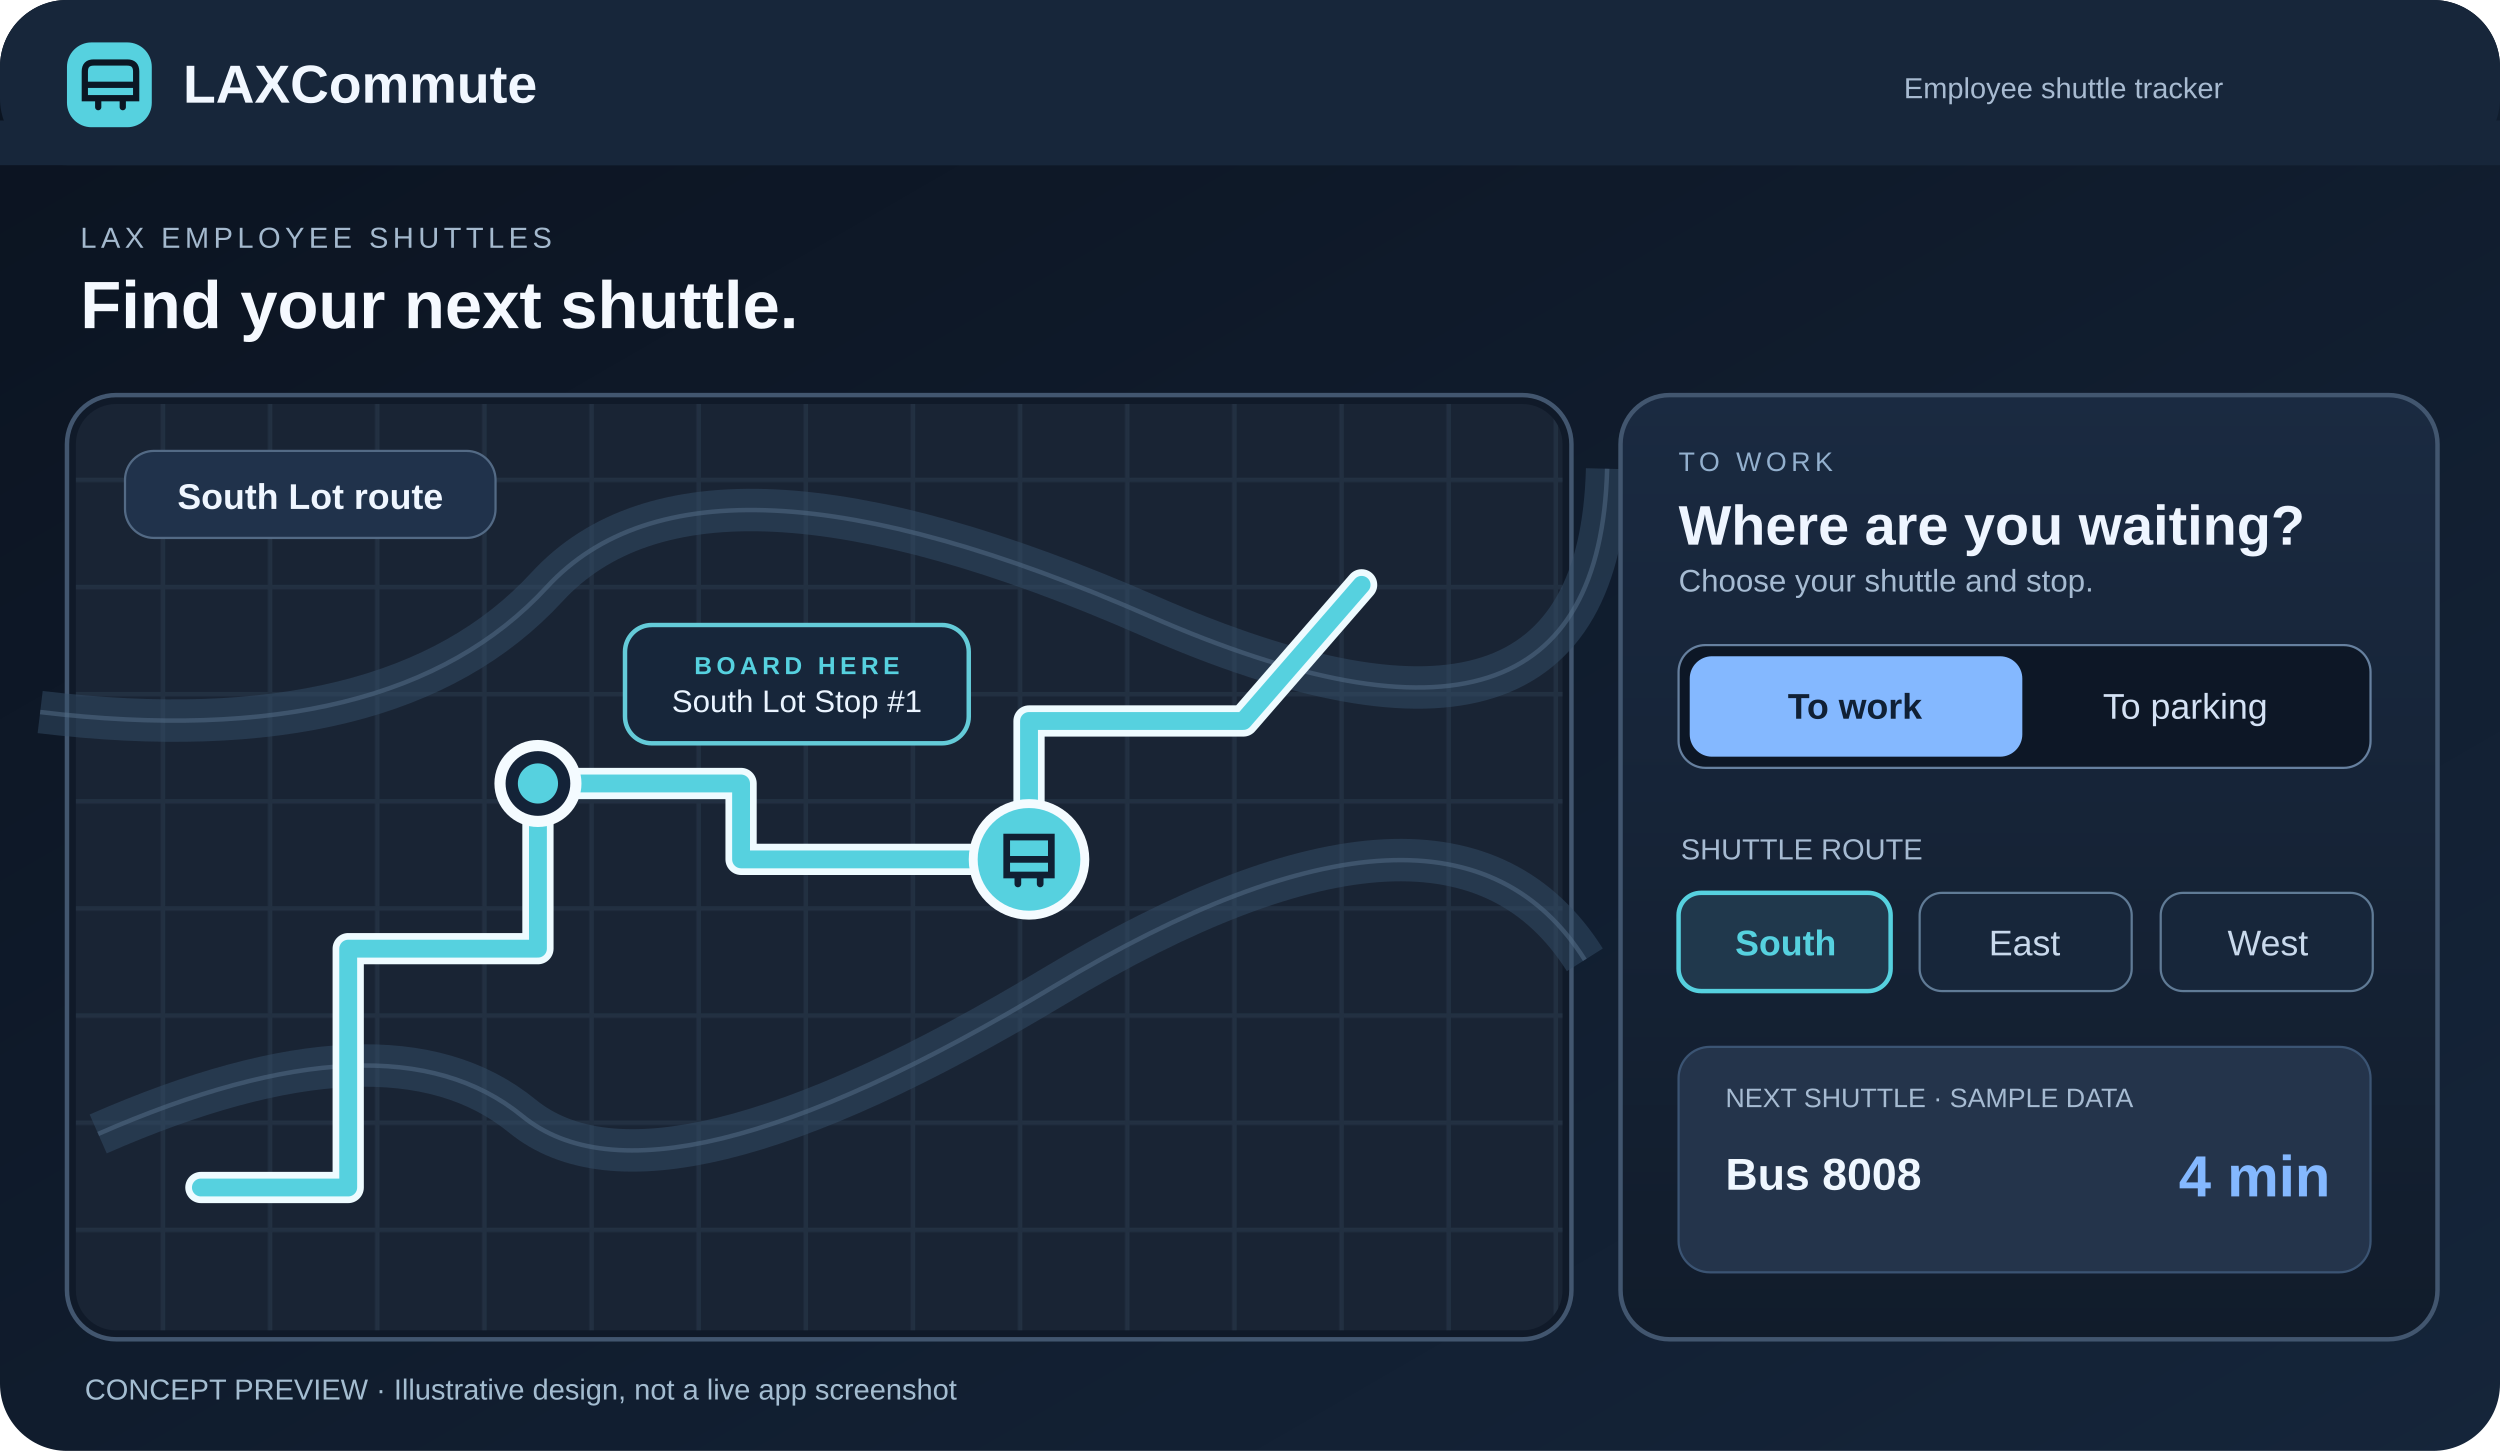
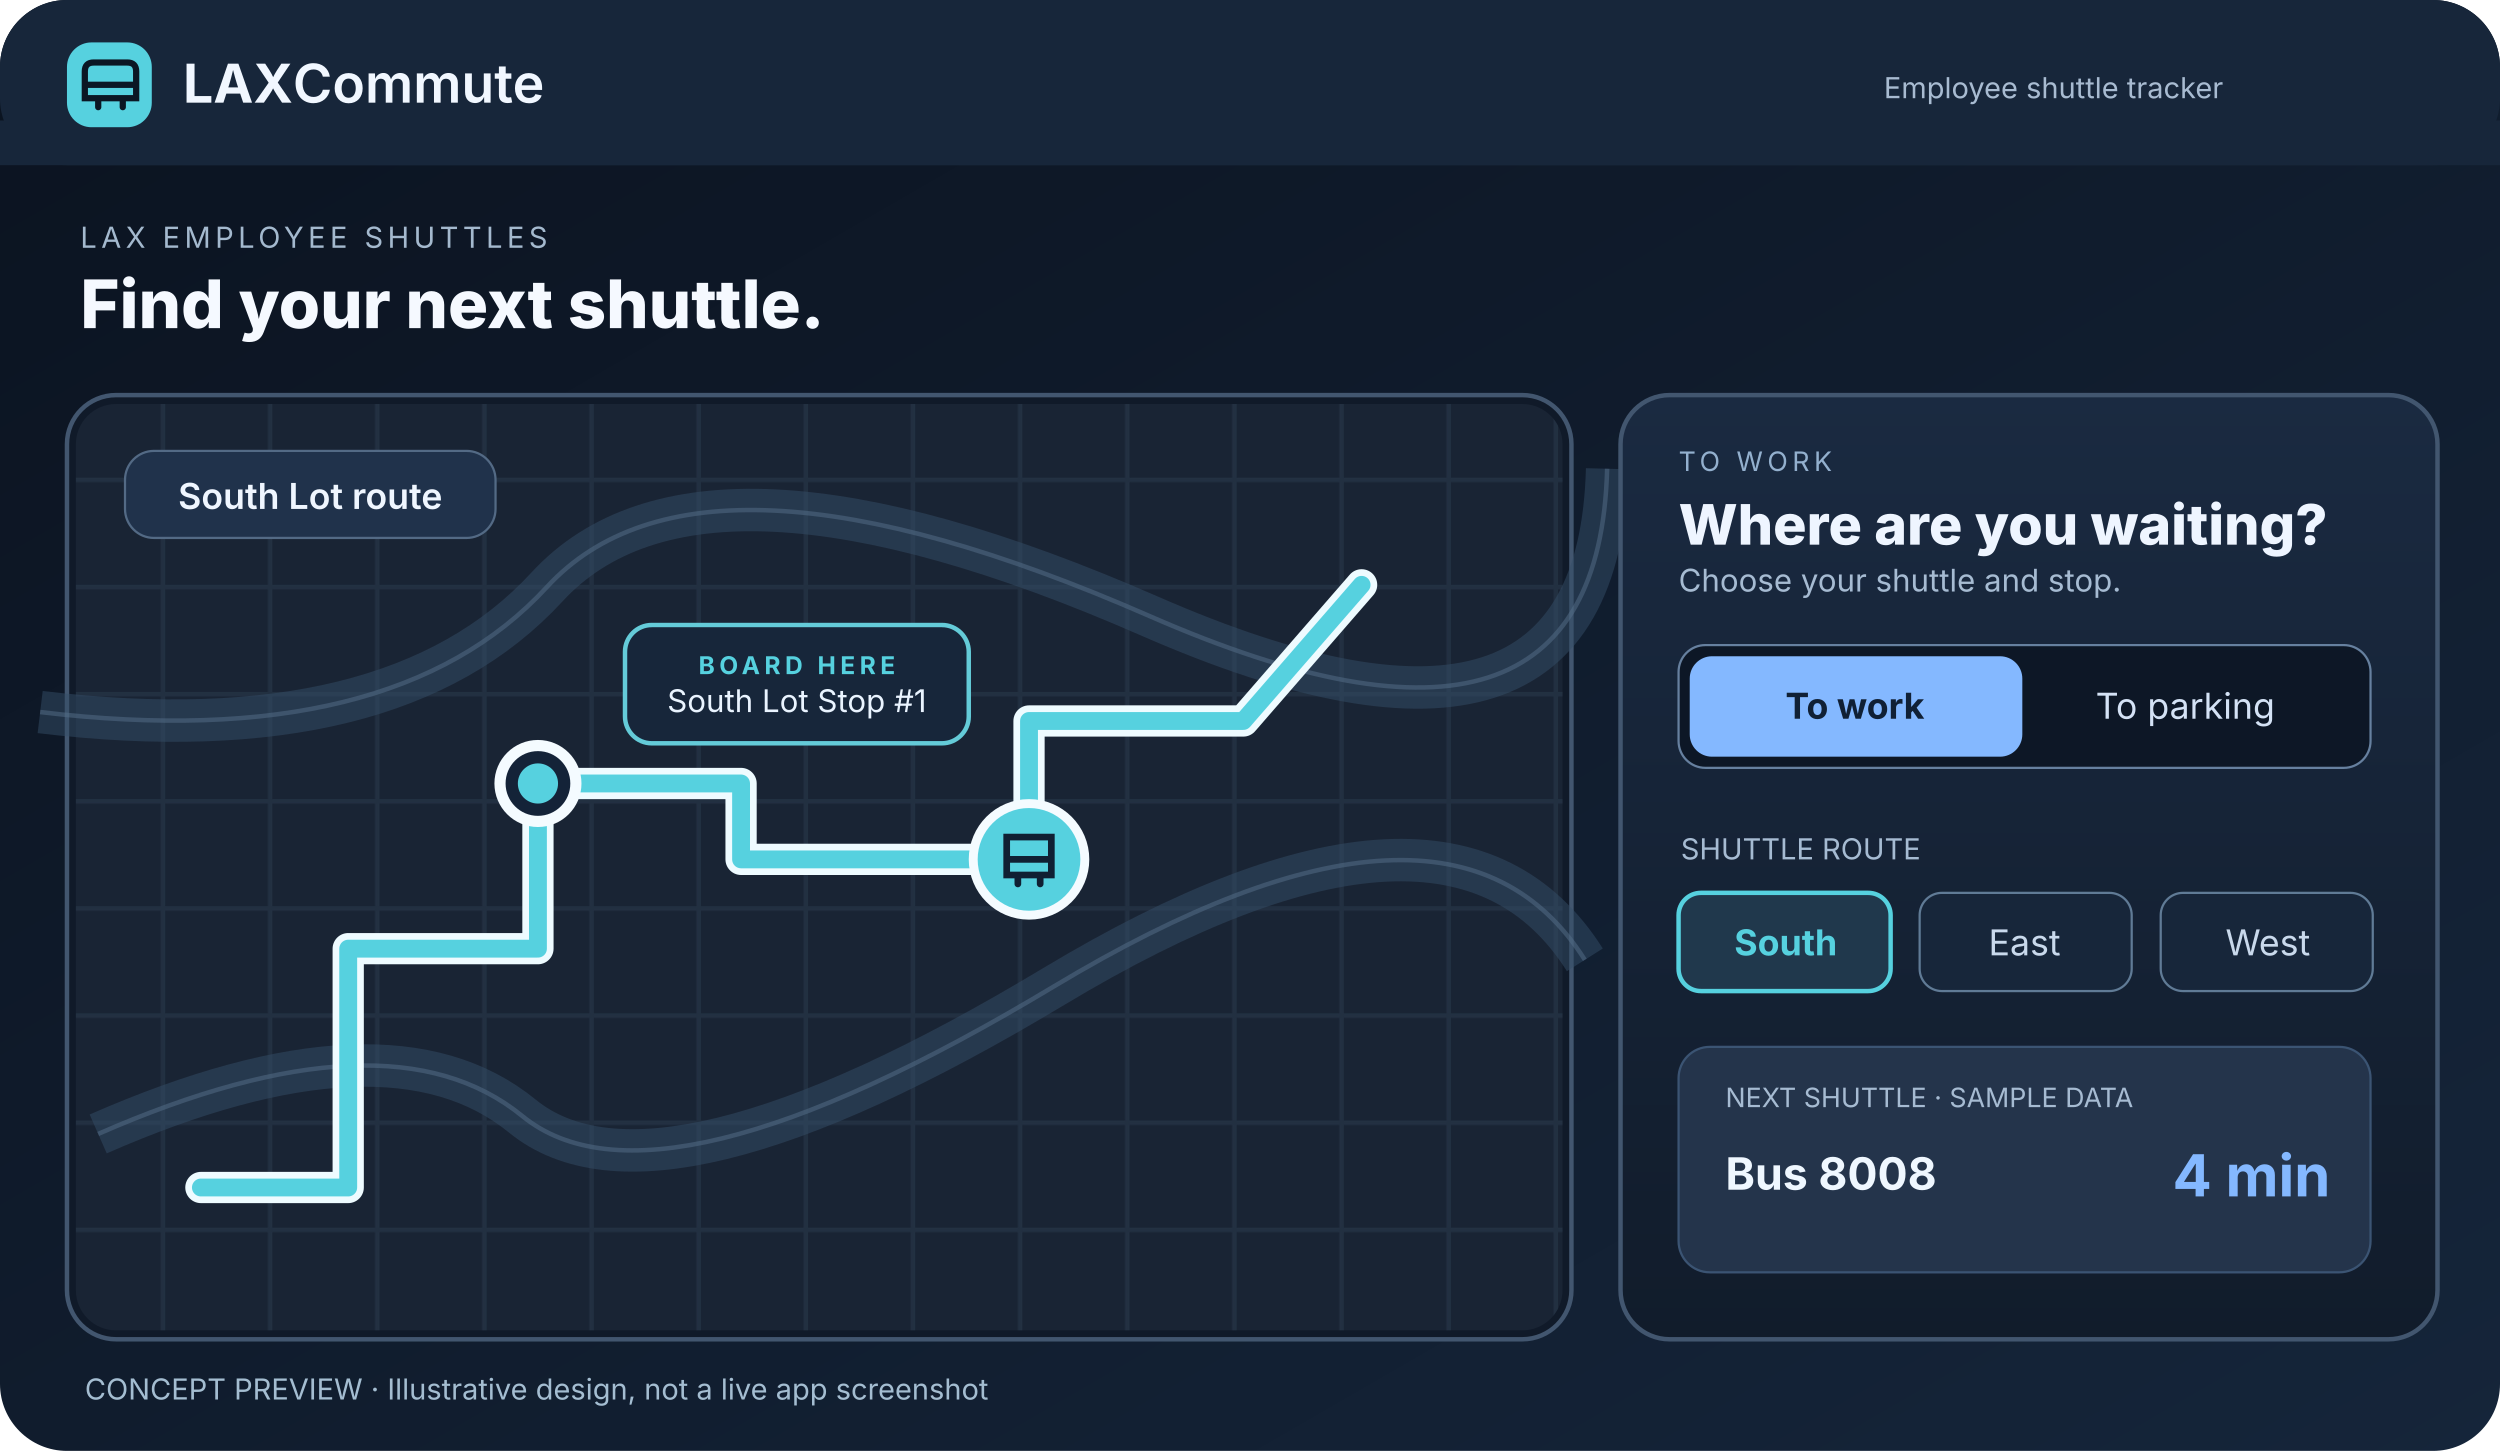
- <svg xmlns="http://www.w3.org/2000/svg" width="1120" height="650" viewBox="0 0 1120 650" role="img" aria-label="Concept preview of the LAXCommute shuttle tracking dashboard in dark mode">
+ <svg xmlns="http://www.w3.org/2000/svg" font-family="Inter, system-ui, sans-serif" width="1120" height="650" viewBox="0 0 1120 650" role="img" aria-label="Concept preview of the LAXCommute shuttle tracking dashboard in dark mode">
  <defs>
    <linearGradient id="background" x2="1" y2="1">
      <stop stop-color="#0b1320" />
      <stop offset="1" stop-color="#15253a" />
    </linearGradient>
    <linearGradient id="panel" x2="0" y2="1">
      <stop stop-color="#1a2a41" />
      <stop offset="1" stop-color="#111c2b" />
    </linearGradient>
    <pattern id="streets" width="48" height="48" patternUnits="userSpaceOnUse">
      <path d="M0 23H48M25 0V48" stroke="#304255" stroke-width="2" opacity=".4" />
    </pattern>
  </defs>
  <rect width="1120" height="650" rx="30" fill="url(#background)" />
  <rect width="1120" height="74" rx="30" fill="#17263a" />
  <rect y="54" width="1120" height="20" fill="#17263a" />
  <rect x="30" y="19" width="38" height="38" rx="11" fill="#56d1df" />
  <path d="M42 28h15q4 0 4 4v12H38V32q0-4 4-4zm-4 10h23m-17 6v4m11-4v4" fill="none" stroke="#0b1724" stroke-width="2.8" stroke-linecap="round" />
-   <text x="82" y="46" fill="#f1f7ff" font-family="Arial, sans-serif" font-size="24" font-weight="700">LAXCommute</text>
-   <text x="996" y="44" fill="#a8bbd1" font-family="Arial, sans-serif" font-size="13" text-anchor="end">Employee shuttle tracker</text>
-   <text x="36" y="111" fill="#a4b9ce" font-family="Arial, sans-serif" font-size="13" letter-spacing="2">LAX EMPLOYEE SHUTTLES</text>
-   <text x="36" y="147" fill="#f5f9ff" font-family="Arial, sans-serif" font-size="30" font-weight="700">Find your next shuttle.</text>
+   <text x="82" y="46" fill="#f1f7ff" font-size="24" font-weight="700">LAX<tspan font-weight="600">Commute</tspan>
+   </text>
+   <text x="996" y="44" fill="#a8bbd1" font-size="13" text-anchor="end">Employee shuttle tracker</text>
+   <text x="36" y="111" fill="#a4b9ce" font-size="13" letter-spacing="2">LAX EMPLOYEE SHUTTLES</text>
+   <text x="36" y="147" fill="#f5f9ff" font-size="30" font-weight="800">Find your next shuttle.</text>
  <rect x="30" y="177" width="674" height="423" rx="22" fill="#101a29" stroke="#42566f" stroke-width="2" />
  <rect x="34" y="181" width="666" height="415" rx="18" fill="#192434" />
  <rect x="34" y="181" width="666" height="415" rx="18" fill="url(#streets)" />
  <path d="M18 319Q176 338 245 263T515 276T720 210M44 508Q174 451 234 500T472 442T710 430" stroke="#344e68" stroke-width="19" fill="none" opacity=".5" />
  <path d="M18 319Q176 338 245 263T515 276T720 210M44 508Q174 451 234 500T472 442T710 430" stroke="#566f8a" stroke-width="2" fill="none" opacity=".5" />
  <path d="M90 532L156 532L156 425L241 425L241 351L332 351L332 385L461 385L461 323L557 323L610 262" fill="none" stroke="#eefbff" stroke-width="14" stroke-linecap="round" stroke-linejoin="round" />
  <path d="M90 532L156 532L156 425L241 425L241 351L332 351L332 385L461 385L461 323L557 323L610 262" fill="none" stroke="#56d1df" stroke-width="8" stroke-linecap="round" stroke-linejoin="round" />
  <circle cx="241" cy="351" r="17" fill="#142338" stroke="#f4fbff" stroke-width="5" />
  <circle cx="241" cy="351" r="9" fill="#56d1df" />
  <circle cx="461" cy="385" r="25" fill="#56d1df" stroke="#f4fbff" stroke-width="4" />
  <path d="M451 375h20v17h-20zm0 10h20m-15 7v4m10-4v4" fill="none" stroke="#102033" stroke-width="3" stroke-linecap="round" />
  <rect x="56" y="202" width="166" height="39" rx="13" fill="#20324b" stroke="#536a85" />
-   <text x="139" y="228" font-family="Arial, sans-serif" text-anchor="middle" fill="#eff6ff" font-size="16" font-weight="600">South Lot route</text>
+   <text x="139" y="228" text-anchor="middle" fill="#eff6ff" font-size="16" font-weight="600">South Lot route</text>
  <rect x="280" y="280" width="154" height="53" rx="12" fill="#17263a" stroke="#64cbd8" stroke-width="2" />
-   <text x="357" y="302" text-anchor="middle" font-family="Arial, sans-serif" font-size="11" fill="#56d1df" font-weight="700" letter-spacing="2">BOARD HERE</text>
-   <text x="357" y="319" text-anchor="middle" font-family="Arial, sans-serif" font-size="14" fill="#eaf4ff">South Lot Stop #1</text>
+   <text x="357" y="302" text-anchor="middle" font-size="11" fill="#56d1df" font-weight="700" letter-spacing="2">BOARD HERE</text>
+   <text x="357" y="319" text-anchor="middle" font-size="14" fill="#eaf4ff">South Lot Stop #1</text>
  <rect x="726" y="177" width="366" height="423" rx="22" fill="url(#panel)" stroke="#42566f" stroke-width="2" />
-   <text x="752" y="211" fill="#93b0ce" font-family="Arial, sans-serif" font-size="12" letter-spacing="2">TO WORK</text>
-   <text x="752" y="244" fill="#eef5ff" font-family="Arial, sans-serif" font-size="25" font-weight="700">Where are you waiting?</text>
-   <text x="752" y="265" fill="#a6bbd2" font-family="Arial, sans-serif" font-size="14">Choose your shuttle and stop.</text>
+   <text x="752" y="211" fill="#93b0ce" font-size="12" letter-spacing="2">TO WORK</text>
+   <text x="752" y="244" fill="#eef5ff" font-size="25" font-weight="800">Where are you waiting?</text>
+   <text x="752" y="265" fill="#a6bbd2" font-size="14">Choose your shuttle and stop.</text>
  <rect x="752" y="289" width="310" height="55" rx="12" fill="#0d1726" stroke="#66809f" />
  <rect x="757" y="294" width="149" height="45" rx="10" fill="#84b8ff" />
-   <text x="831" y="322" text-anchor="middle" fill="#102035" font-family="Arial, sans-serif" font-size="16" font-weight="700">To work</text>
-   <text x="979" y="322" text-anchor="middle" fill="#d4e2f5" font-family="Arial, sans-serif" font-size="16">To parking</text>
-   <text x="753" y="385" fill="#a6bbd2" font-family="Arial, sans-serif" font-size="13">SHUTTLE ROUTE</text>
+   <text x="831" y="322" text-anchor="middle" fill="#102035" font-size="16" font-weight="700">To work</text>
+   <text x="979" y="322" text-anchor="middle" fill="#d4e2f5" font-size="16">To parking</text>
+   <text x="753" y="385" fill="#a6bbd2" font-size="13">SHUTTLE ROUTE</text>
  <rect x="752" y="400" width="95" height="44" rx="10" fill="#20384c" stroke="#56d1df" stroke-width="2" />
-   <text x="800" y="428" text-anchor="middle" fill="#56d1df" font-size="16" font-family="Arial, sans-serif" font-weight="700">South</text>
+   <text x="800" y="428" text-anchor="middle" fill="#56d1df" font-size="16" font-weight="700">South</text>
  <rect x="860" y="400" width="95" height="44" rx="10" fill="#17263a" stroke="#607b96" />
-   <text x="907" y="428" text-anchor="middle" fill="#c9d9ec" font-size="16" font-family="Arial, sans-serif">East</text>
+   <text x="907" y="428" text-anchor="middle" fill="#c9d9ec" font-size="16">East</text>
  <rect x="968" y="400" width="95" height="44" rx="10" fill="#17263a" stroke="#607b96" />
-   <text x="1016" y="428" text-anchor="middle" fill="#c9d9ec" font-size="16" font-family="Arial, sans-serif">West</text>
+   <text x="1016" y="428" text-anchor="middle" fill="#c9d9ec" font-size="16">West</text>
  <rect x="752" y="469" width="310" height="101" rx="14" fill="#24344b" stroke="#3b5473" />
-   <text x="773" y="496" fill="#a6bbd2" font-family="Arial, sans-serif" font-size="12">NEXT SHUTTLE · SAMPLE DATA</text>
-   <text x="773" y="533" fill="#eff7ff" font-family="Arial, sans-serif" font-size="20" font-weight="700">Bus 8008</text>
-   <text x="1044" y="536" fill="#84b8ff" text-anchor="end" font-family="Arial, sans-serif" font-size="26" font-weight="700">4 min</text>
-   <text x="38" y="627" fill="#a4bdd1" font-family="Arial, sans-serif" font-size="13">CONCEPT PREVIEW · Illustrative design, not a live app screenshot</text>
+   <text x="773" y="496" fill="#a6bbd2" font-size="12">NEXT SHUTTLE · SAMPLE DATA</text>
+   <text x="773" y="533" fill="#eff7ff" font-size="20" font-weight="700">Bus 8008</text>
+   <text x="1044" y="536" fill="#84b8ff" text-anchor="end" font-size="26" font-weight="700">4 min</text>
+   <text x="38" y="627" fill="#a4bdd1" font-size="13">CONCEPT PREVIEW · Illustrative design, not a live app screenshot</text>
</svg>
